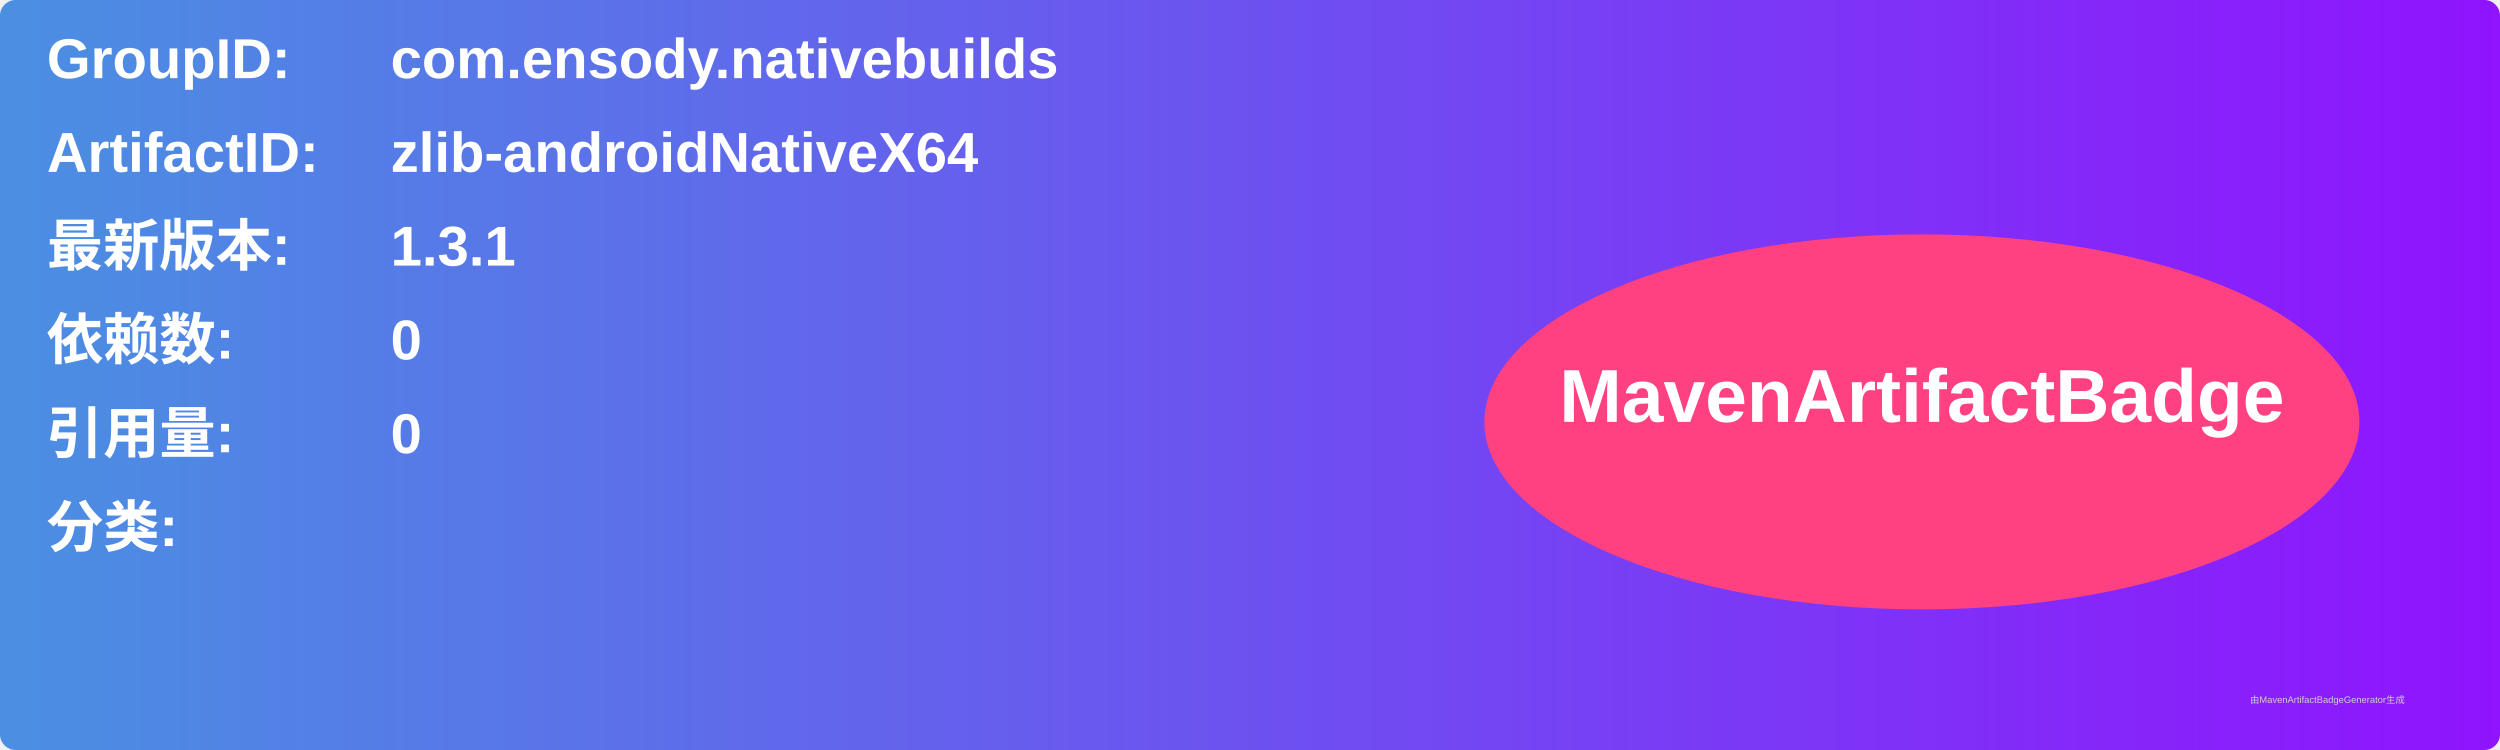
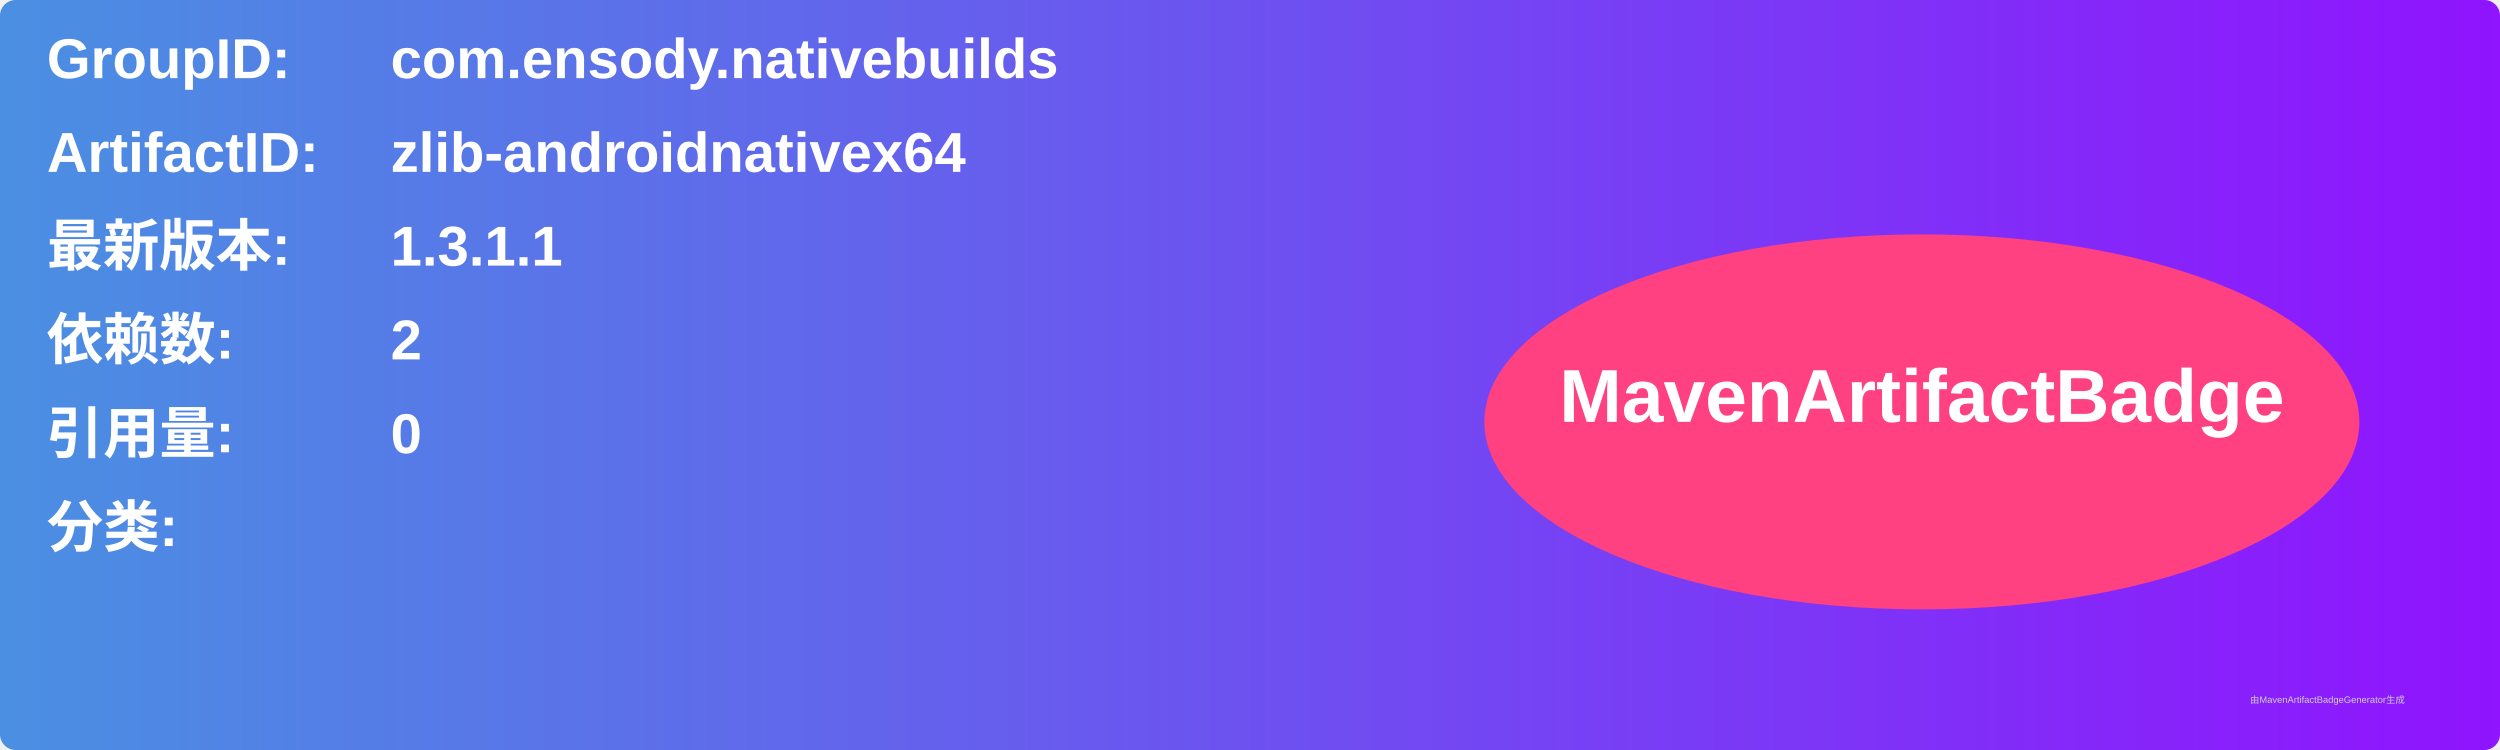
<svg xmlns="http://www.w3.org/2000/svg" width="800" height="240" viewBox="0 0 800 240">
  <linearGradient id="grad" x1="0%" y1="0%" x2="100%" y2="0%">
    <stop offset="0%" stop-color="#4a90e2" />
    <stop offset="100%" stop-color="#9013fe" />
  </linearGradient>
  <rect width="100%" height="100%" rx="5" ry="5" fill="url(#grad)" />
  <g transform="translate(15, 15)">
    <text x="0" y="10" font-family="Arial" font-size="18" fill="white" font-weight="bold" width="260">GroupID:</text>
    <text x="110" y="10" font-family="Arial" font-size="18" fill="white" font-weight="bold" width="460">com.ensody.nativebuilds</text>
    <text x="0" y="40" font-family="Arial" font-size="18" fill="white" font-weight="bold" width="260">ArtifactID:</text>
-     <text x="110" y="40" font-family="Arial" font-size="18" fill="white" font-weight="bold" width="460">zlib-androidNativeX64</text>
+     <text x="110" y="40" font-family="Arial" font-size="18" fill="white" font-weight="bold" width="460">zlib-androidnativex64</text>
    <text x="0" y="70" font-family="Arial" font-size="18" fill="white" font-weight="bold">最新版本:</text>
    <text x="110" y="70" font-family="Arial" font-size="18" fill="white" font-weight="bold">
-       <tspan font-weight="bold">1.3.1</tspan>
+       <tspan font-weight="bold">1.3.1.1</tspan>
    </text>
    <text x="0" y="100" font-family="Arial" font-size="18" fill="white" font-weight="bold">依赖数: </text>
    <text x="110" y="100" font-family="Arial" font-size="18" fill="white">
-       <tspan font-weight="bold">0</tspan>
+       <tspan font-weight="bold">2</tspan>
    </text>
    <text x="0" y="130" font-family="Arial" font-size="18" fill="white" font-weight="bold">引用量: </text>
    <text x="110" y="130" font-family="Arial" font-size="18" fill="white">
      <tspan font-weight="bold">0</tspan>
    </text>
    <text x="0" y="160" font-family="Arial" font-size="18" fill="white" font-weight="bold">分类:</text>
    <text x="10" y="190" font-family="Arial" font-size="10" fill="white">
      <tspan font-weight="bold" />
    </text>
    <ellipse cx="600" cy="120" rx="140" ry="60" fill="#ff4081" />
    <text x="600" y="120" text-anchor="middle" font-family="Arial" font-size="24" fill="white" font-weight="bold">MavenArtifactBadge</text>
  </g>
  <text x="720" y="225" font-family="Arial" font-size="3" fill="#d0d0d0">由MavenArtifactBadgeGenerator生成</text>
</svg>
